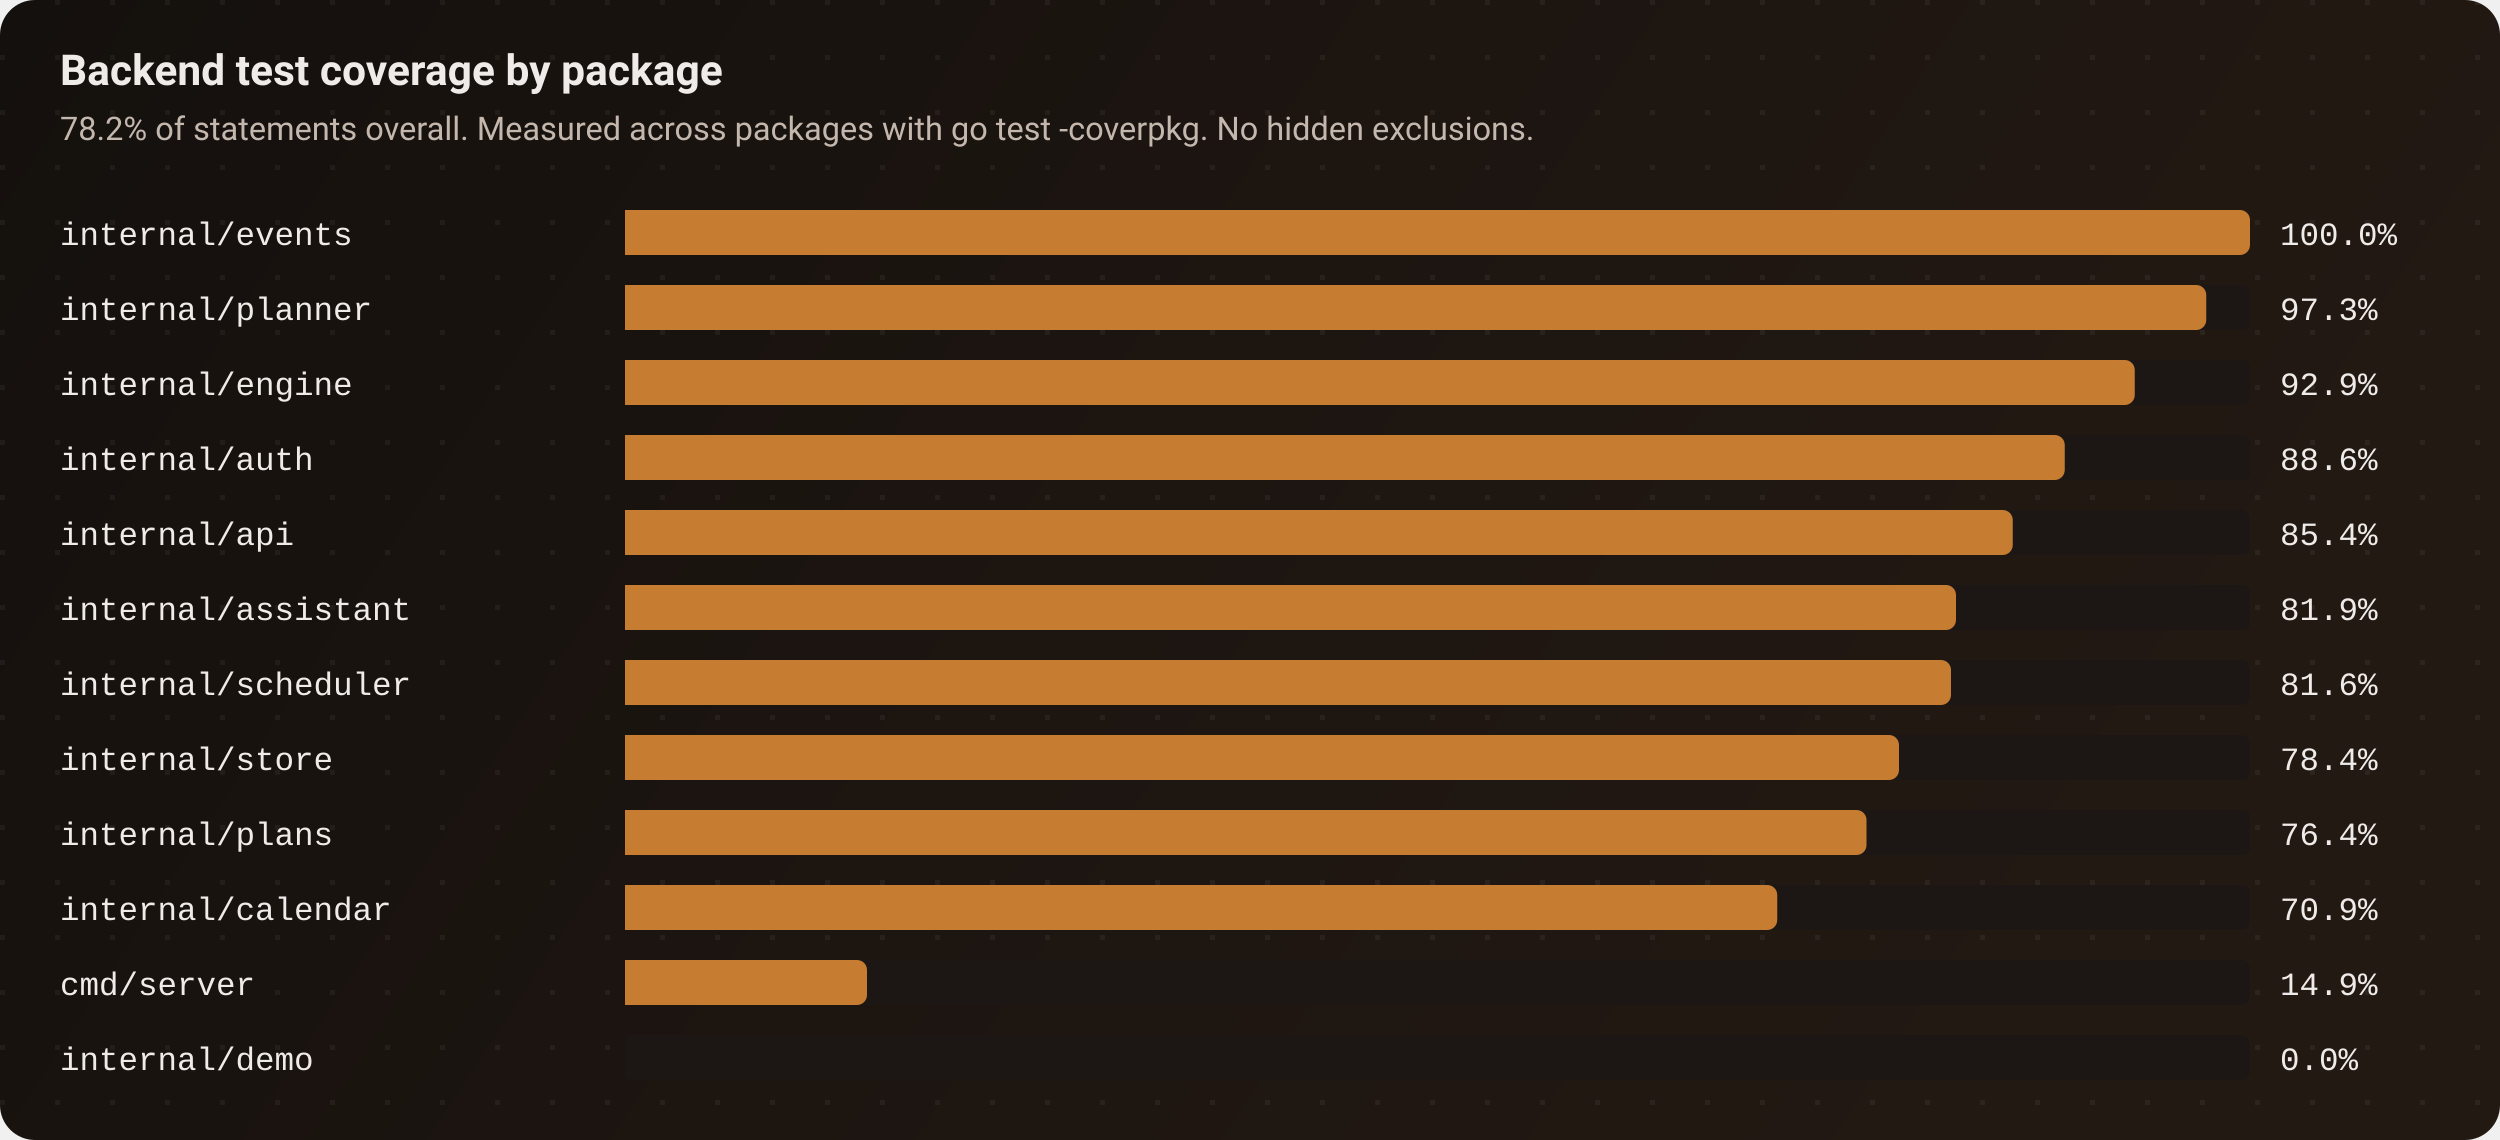
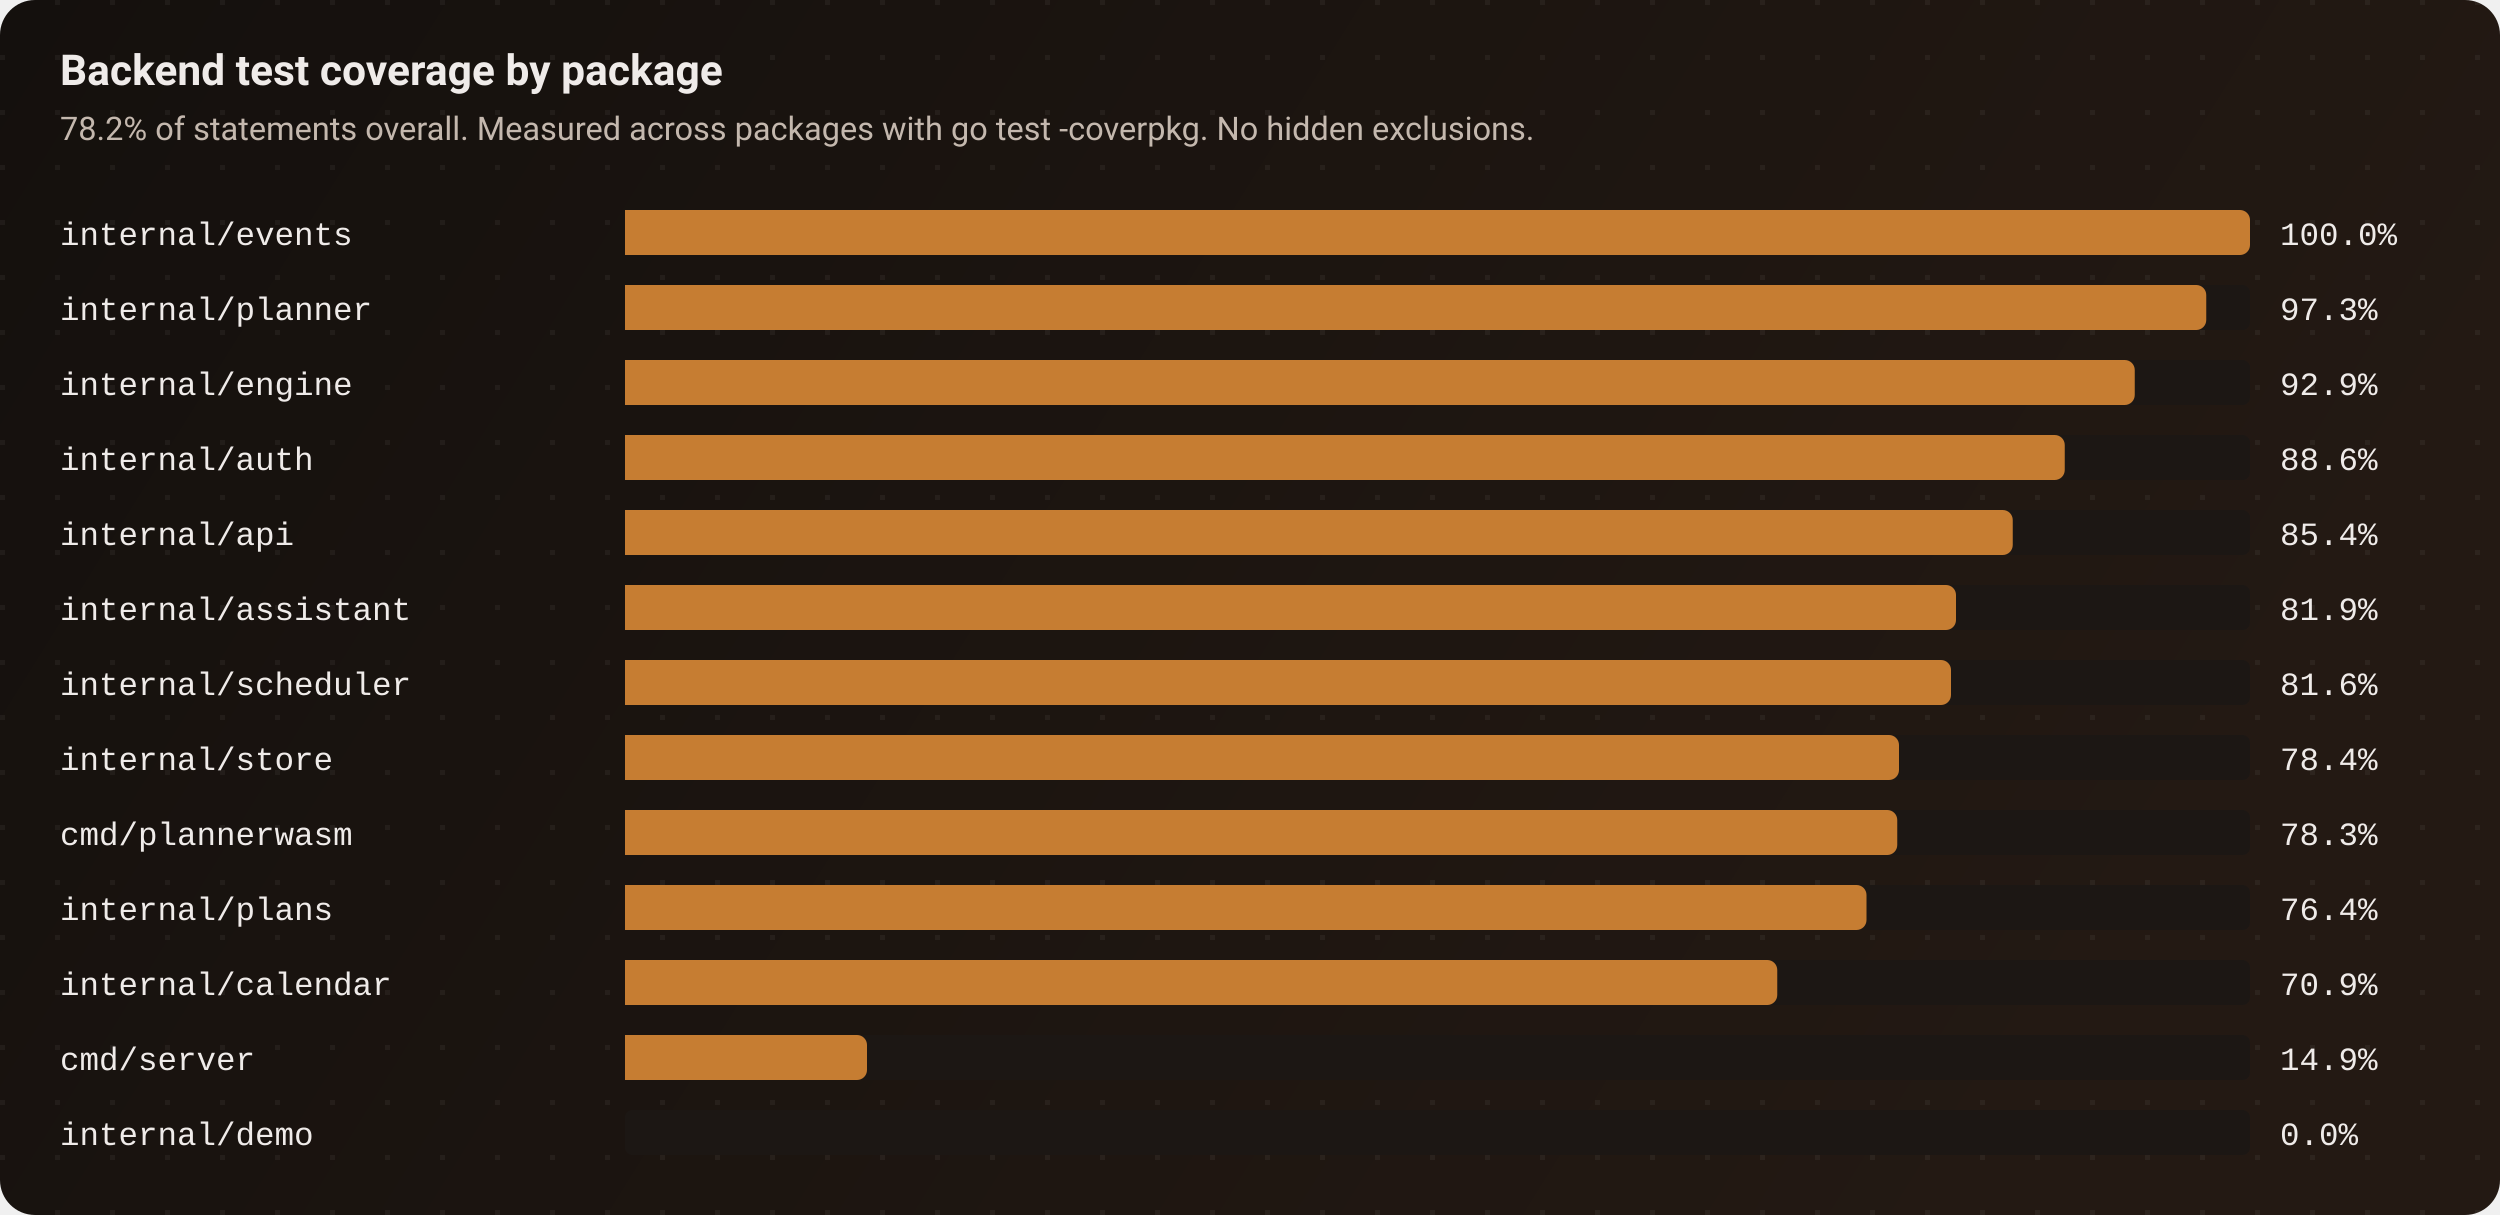
- <svg xmlns="http://www.w3.org/2000/svg" width="1000" height="456" viewBox="0 0 1000 456" role="img" aria-label="Bar chart of backend test coverage by package; values are listed in the README table">
+ <svg xmlns="http://www.w3.org/2000/svg" width="1000" height="486" viewBox="0 0 1000 486" role="img" aria-label="Bar chart of backend test coverage by package; values are listed in the README table">
  <defs>
    <linearGradient id="bg" x1="0" y1="0" x2="1" y2="0.3">
      <stop offset="0" stop-color="#14100d" />
      <stop offset="1" stop-color="#231913" />
    </linearGradient>
    <pattern id="dots" width="22" height="22" patternUnits="userSpaceOnUse">
      <rect width="2" height="2" fill="#ffffff" fill-opacity=".05" />
    </pattern>
    <clipPath id="panel">
-       <rect width="1000" height="456" rx="14" />
+       <rect width="1000" height="486" rx="14" />
    </clipPath>
  </defs>
  <style>
text{font-family:ui-sans-serif,-apple-system,BlinkMacSystemFont,"Segoe UI",Roboto,Helvetica,Arial,sans-serif;fill:#c4b8ae;font-size:13px}
.m{font-family:ui-monospace,SFMono-Regular,Menlo,Consolas,"Liberation Mono",monospace}
.h{fill:#efebe9;font-weight:600}
.mu{fill:#8d8077}
.k{font-family:ui-monospace,SFMono-Regular,Menlo,Consolas,"Liberation Mono",monospace;letter-spacing:.12em;font-size:11px;fill:#d4a574}
.sh{animation:sh 7s ease-in-out infinite}@keyframes sh{0%{transform:translateX(0)}60%,100%{transform:translateX(930px)}}
@media (prefers-reduced-motion:reduce){*{animation:none!important}}
</style>
  <g clip-path="url(#panel)">
-     <rect width="1000" height="456" fill="url(#bg)" />
-     <rect width="1000" height="456" fill="url(#dots)" />
+     <rect width="1000" height="486" fill="url(#bg)" />
+     <rect width="1000" height="486" fill="url(#dots)" />
    <text x="24" y="34" class="h" style="font-size:17px">Backend test coverage by package</text>
    <text x="24" y="56" style="font-size:13px">78.2% of statements overall. Measured across packages with go test -coverpkg. No hidden exclusions.</text>
    <text x="24" y="98" class="m" style="fill:#efebe9;font-size:13px">internal/events</text>
    <rect x="250" y="84" width="650" height="18" rx="3" fill="#1c1714" />
    <path d="M250 84h646.0a4 4 0 0 1 4 4v10a4 4 0 0 1-4 4h-646.0z" fill="#c67d32" />
    <text x="912" y="98" class="m" style="fill:#efebe9;font-size:13px">100.0%</text>
    <text x="24" y="128" class="m" style="fill:#efebe9;font-size:13px">internal/planner</text>
    <rect x="250" y="114" width="650" height="18" rx="3" fill="#1c1714" />
    <path d="M250 114h628.5a4 4 0 0 1 4 4v10a4 4 0 0 1-4 4h-628.5z" fill="#c67d32" />
    <text x="912" y="128" class="m" style="fill:#efebe9;font-size:13px">97.3%</text>
    <text x="24" y="158" class="m" style="fill:#efebe9;font-size:13px">internal/engine</text>
    <rect x="250" y="144" width="650" height="18" rx="3" fill="#1c1714" />
    <path d="M250 144h599.9a4 4 0 0 1 4 4v10a4 4 0 0 1-4 4h-599.9z" fill="#c67d32" />
    <text x="912" y="158" class="m" style="fill:#efebe9;font-size:13px">92.9%</text>
    <text x="24" y="188" class="m" style="fill:#efebe9;font-size:13px">internal/auth</text>
    <rect x="250" y="174" width="650" height="18" rx="3" fill="#1c1714" />
    <path d="M250 174h571.9a4 4 0 0 1 4 4v10a4 4 0 0 1-4 4h-571.9z" fill="#c67d32" />
    <text x="912" y="188" class="m" style="fill:#efebe9;font-size:13px">88.6%</text>
    <text x="24" y="218" class="m" style="fill:#efebe9;font-size:13px">internal/api</text>
    <rect x="250" y="204" width="650" height="18" rx="3" fill="#1c1714" />
    <path d="M250 204h551.1a4 4 0 0 1 4 4v10a4 4 0 0 1-4 4h-551.1z" fill="#c67d32" />
    <text x="912" y="218" class="m" style="fill:#efebe9;font-size:13px">85.4%</text>
    <text x="24" y="248" class="m" style="fill:#efebe9;font-size:13px">internal/assistant</text>
    <rect x="250" y="234" width="650" height="18" rx="3" fill="#1c1714" />
    <path d="M250 234h528.4a4 4 0 0 1 4 4v10a4 4 0 0 1-4 4h-528.4z" fill="#c67d32" />
    <text x="912" y="248" class="m" style="fill:#efebe9;font-size:13px">81.9%</text>
    <text x="24" y="278" class="m" style="fill:#efebe9;font-size:13px">internal/scheduler</text>
    <rect x="250" y="264" width="650" height="18" rx="3" fill="#1c1714" />
    <path d="M250 264h526.4a4 4 0 0 1 4 4v10a4 4 0 0 1-4 4h-526.4z" fill="#c67d32" />
    <text x="912" y="278" class="m" style="fill:#efebe9;font-size:13px">81.6%</text>
    <text x="24" y="308" class="m" style="fill:#efebe9;font-size:13px">internal/store</text>
    <rect x="250" y="294" width="650" height="18" rx="3" fill="#1c1714" />
    <path d="M250 294h505.6a4 4 0 0 1 4 4v10a4 4 0 0 1-4 4h-505.6z" fill="#c67d32" />
    <text x="912" y="308" class="m" style="fill:#efebe9;font-size:13px">78.4%</text>
-     <text x="24" y="338" class="m" style="fill:#efebe9;font-size:13px">internal/plans</text>
+     <text x="24" y="338" class="m" style="fill:#efebe9;font-size:13px">cmd/plannerwasm</text>
    <rect x="250" y="324" width="650" height="18" rx="3" fill="#1c1714" />
-     <path d="M250 324h492.6a4 4 0 0 1 4 4v10a4 4 0 0 1-4 4h-492.6z" fill="#c67d32" />
-     <text x="912" y="338" class="m" style="fill:#efebe9;font-size:13px">76.4%</text>
-     <text x="24" y="368" class="m" style="fill:#efebe9;font-size:13px">internal/calendar</text>
+     <path d="M250 324h504.9a4 4 0 0 1 4 4v10a4 4 0 0 1-4 4h-504.9z" fill="#c67d32" />
+     <text x="912" y="338" class="m" style="fill:#efebe9;font-size:13px">78.3%</text>
+     <text x="24" y="368" class="m" style="fill:#efebe9;font-size:13px">internal/plans</text>
    <rect x="250" y="354" width="650" height="18" rx="3" fill="#1c1714" />
-     <path d="M250 354h456.9a4 4 0 0 1 4 4v10a4 4 0 0 1-4 4h-456.9z" fill="#c67d32" />
-     <text x="912" y="368" class="m" style="fill:#efebe9;font-size:13px">70.9%</text>
-     <text x="24" y="398" class="m" style="fill:#efebe9;font-size:13px">cmd/server</text>
+     <path d="M250 354h492.6a4 4 0 0 1 4 4v10a4 4 0 0 1-4 4h-492.6z" fill="#c67d32" />
+     <text x="912" y="368" class="m" style="fill:#efebe9;font-size:13px">76.4%</text>
+     <text x="24" y="398" class="m" style="fill:#efebe9;font-size:13px">internal/calendar</text>
    <rect x="250" y="384" width="650" height="18" rx="3" fill="#1c1714" />
-     <path d="M250 384h92.8a4 4 0 0 1 4 4v10a4 4 0 0 1-4 4h-92.8z" fill="#c67d32" />
-     <text x="912" y="398" class="m" style="fill:#efebe9;font-size:13px">14.9%</text>
-     <text x="24" y="428" class="m" style="fill:#efebe9;font-size:13px">internal/demo</text>
+     <path d="M250 384h456.9a4 4 0 0 1 4 4v10a4 4 0 0 1-4 4h-456.9z" fill="#c67d32" />
+     <text x="912" y="398" class="m" style="fill:#efebe9;font-size:13px">70.9%</text>
+     <text x="24" y="428" class="m" style="fill:#efebe9;font-size:13px">cmd/server</text>
    <rect x="250" y="414" width="650" height="18" rx="3" fill="#1c1714" />
-     <text x="912" y="428" class="m" style="fill:#efebe9;font-size:13px">0.0%</text>
+     <path d="M250 414h92.8a4 4 0 0 1 4 4v10a4 4 0 0 1-4 4h-92.8z" fill="#c67d32" />
+     <text x="912" y="428" class="m" style="fill:#efebe9;font-size:13px">14.9%</text>
+     <text x="24" y="458" class="m" style="fill:#efebe9;font-size:13px">internal/demo</text>
+     <rect x="250" y="444" width="650" height="18" rx="3" fill="#1c1714" />
+     <text x="912" y="458" class="m" style="fill:#efebe9;font-size:13px">0.0%</text>
    <defs>
      <linearGradient id="sg">
        <stop offset="0" stop-color="#fff" stop-opacity="0" />
        <stop offset=".5" stop-color="#fff" stop-opacity=".22" />
        <stop offset="1" stop-color="#fff" stop-opacity="0" />
      </linearGradient>
      <clipPath id="bars">
        <path d="M250 84h646.0a4 4 0 0 1 4 4v10a4 4 0 0 1-4 4h-646.0z" />
        <path d="M250 114h628.5a4 4 0 0 1 4 4v10a4 4 0 0 1-4 4h-628.5z" />
        <path d="M250 144h599.9a4 4 0 0 1 4 4v10a4 4 0 0 1-4 4h-599.9z" />
        <path d="M250 174h571.9a4 4 0 0 1 4 4v10a4 4 0 0 1-4 4h-571.9z" />
        <path d="M250 204h551.1a4 4 0 0 1 4 4v10a4 4 0 0 1-4 4h-551.1z" />
        <path d="M250 234h528.4a4 4 0 0 1 4 4v10a4 4 0 0 1-4 4h-528.4z" />
        <path d="M250 264h526.4a4 4 0 0 1 4 4v10a4 4 0 0 1-4 4h-526.4z" />
        <path d="M250 294h505.6a4 4 0 0 1 4 4v10a4 4 0 0 1-4 4h-505.6z" />
-         <path d="M250 324h492.6a4 4 0 0 1 4 4v10a4 4 0 0 1-4 4h-492.6z" />
-         <path d="M250 354h456.9a4 4 0 0 1 4 4v10a4 4 0 0 1-4 4h-456.9z" />
-         <path d="M250 384h92.8a4 4 0 0 1 4 4v10a4 4 0 0 1-4 4h-92.8z" />
+         <path d="M250 324h504.9a4 4 0 0 1 4 4v10a4 4 0 0 1-4 4h-504.9z" />
+         <path d="M250 354h492.6a4 4 0 0 1 4 4v10a4 4 0 0 1-4 4h-492.6z" />
+         <path d="M250 384h456.9a4 4 0 0 1 4 4v10a4 4 0 0 1-4 4h-456.9z" />
+         <path d="M250 414h92.8a4 4 0 0 1 4 4v10a4 4 0 0 1-4 4h-92.8z" />
      </clipPath>
    </defs>
    <g clip-path="url(#bars)">
-       <rect class="sh" x="110" y="84" width="140" height="360" fill="url(#sg)" />
+       <rect class="sh" x="110" y="84" width="140" height="390" fill="url(#sg)" />
    </g>
  </g>
</svg>
